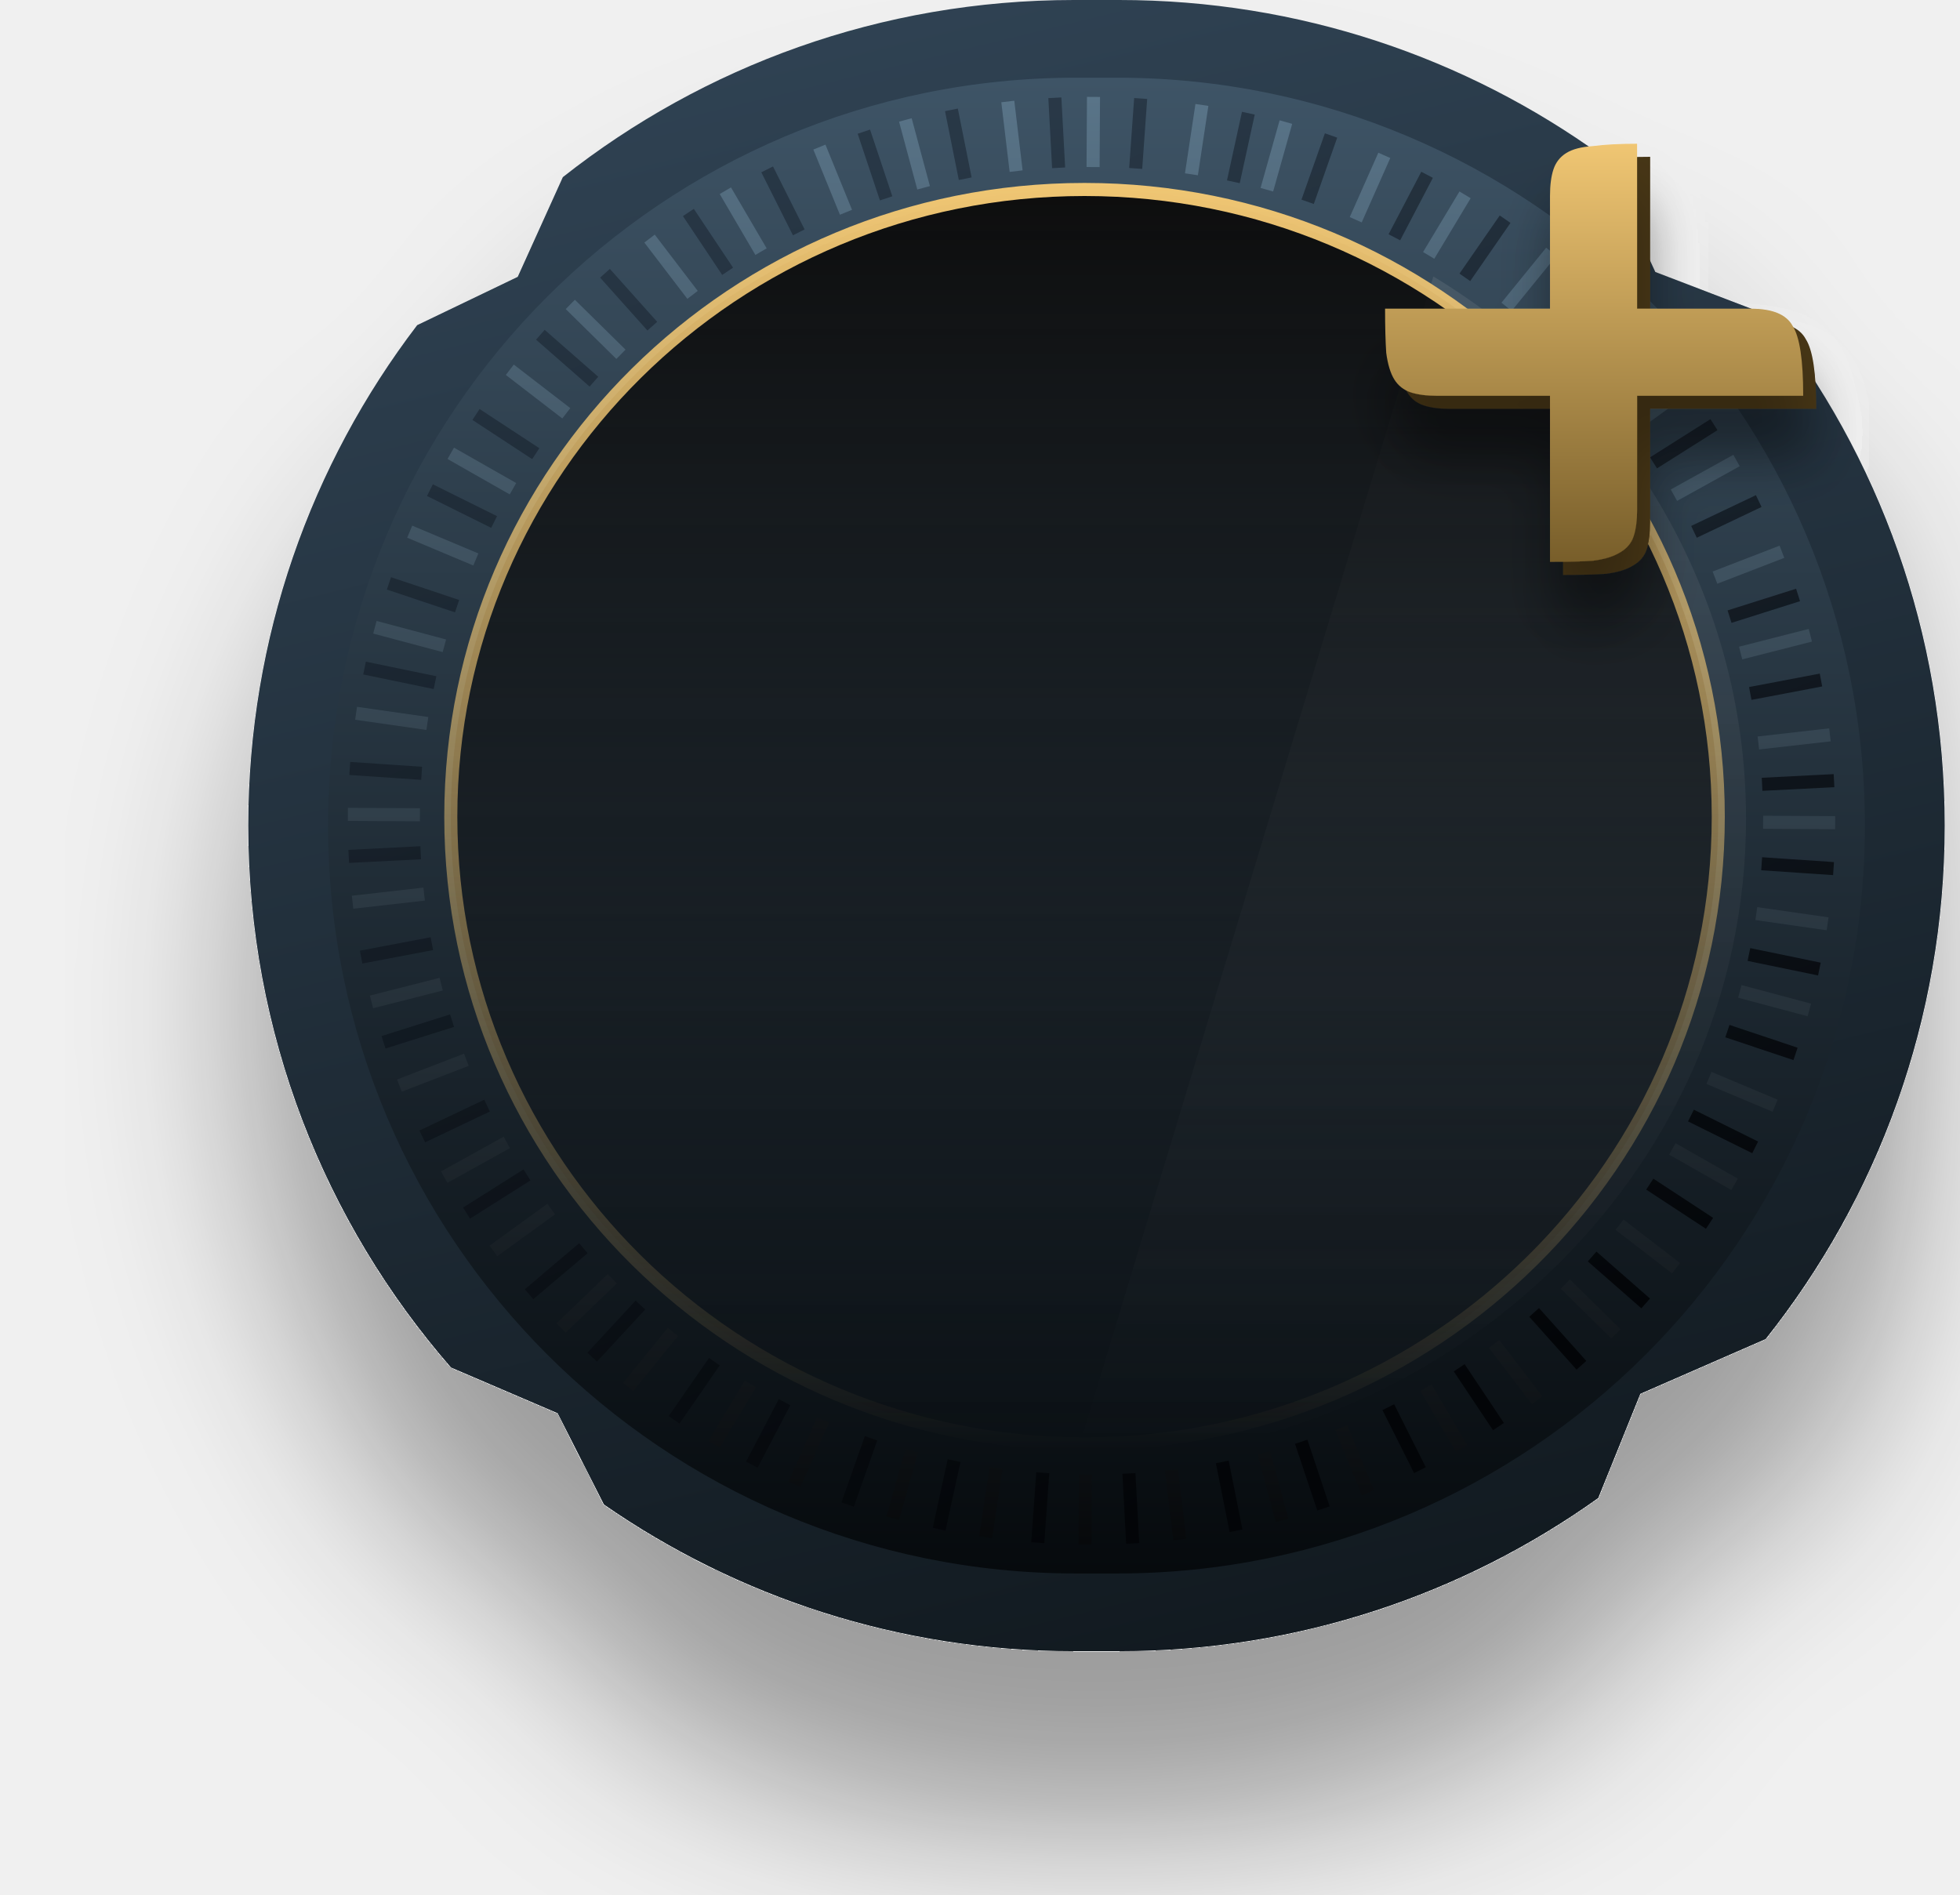
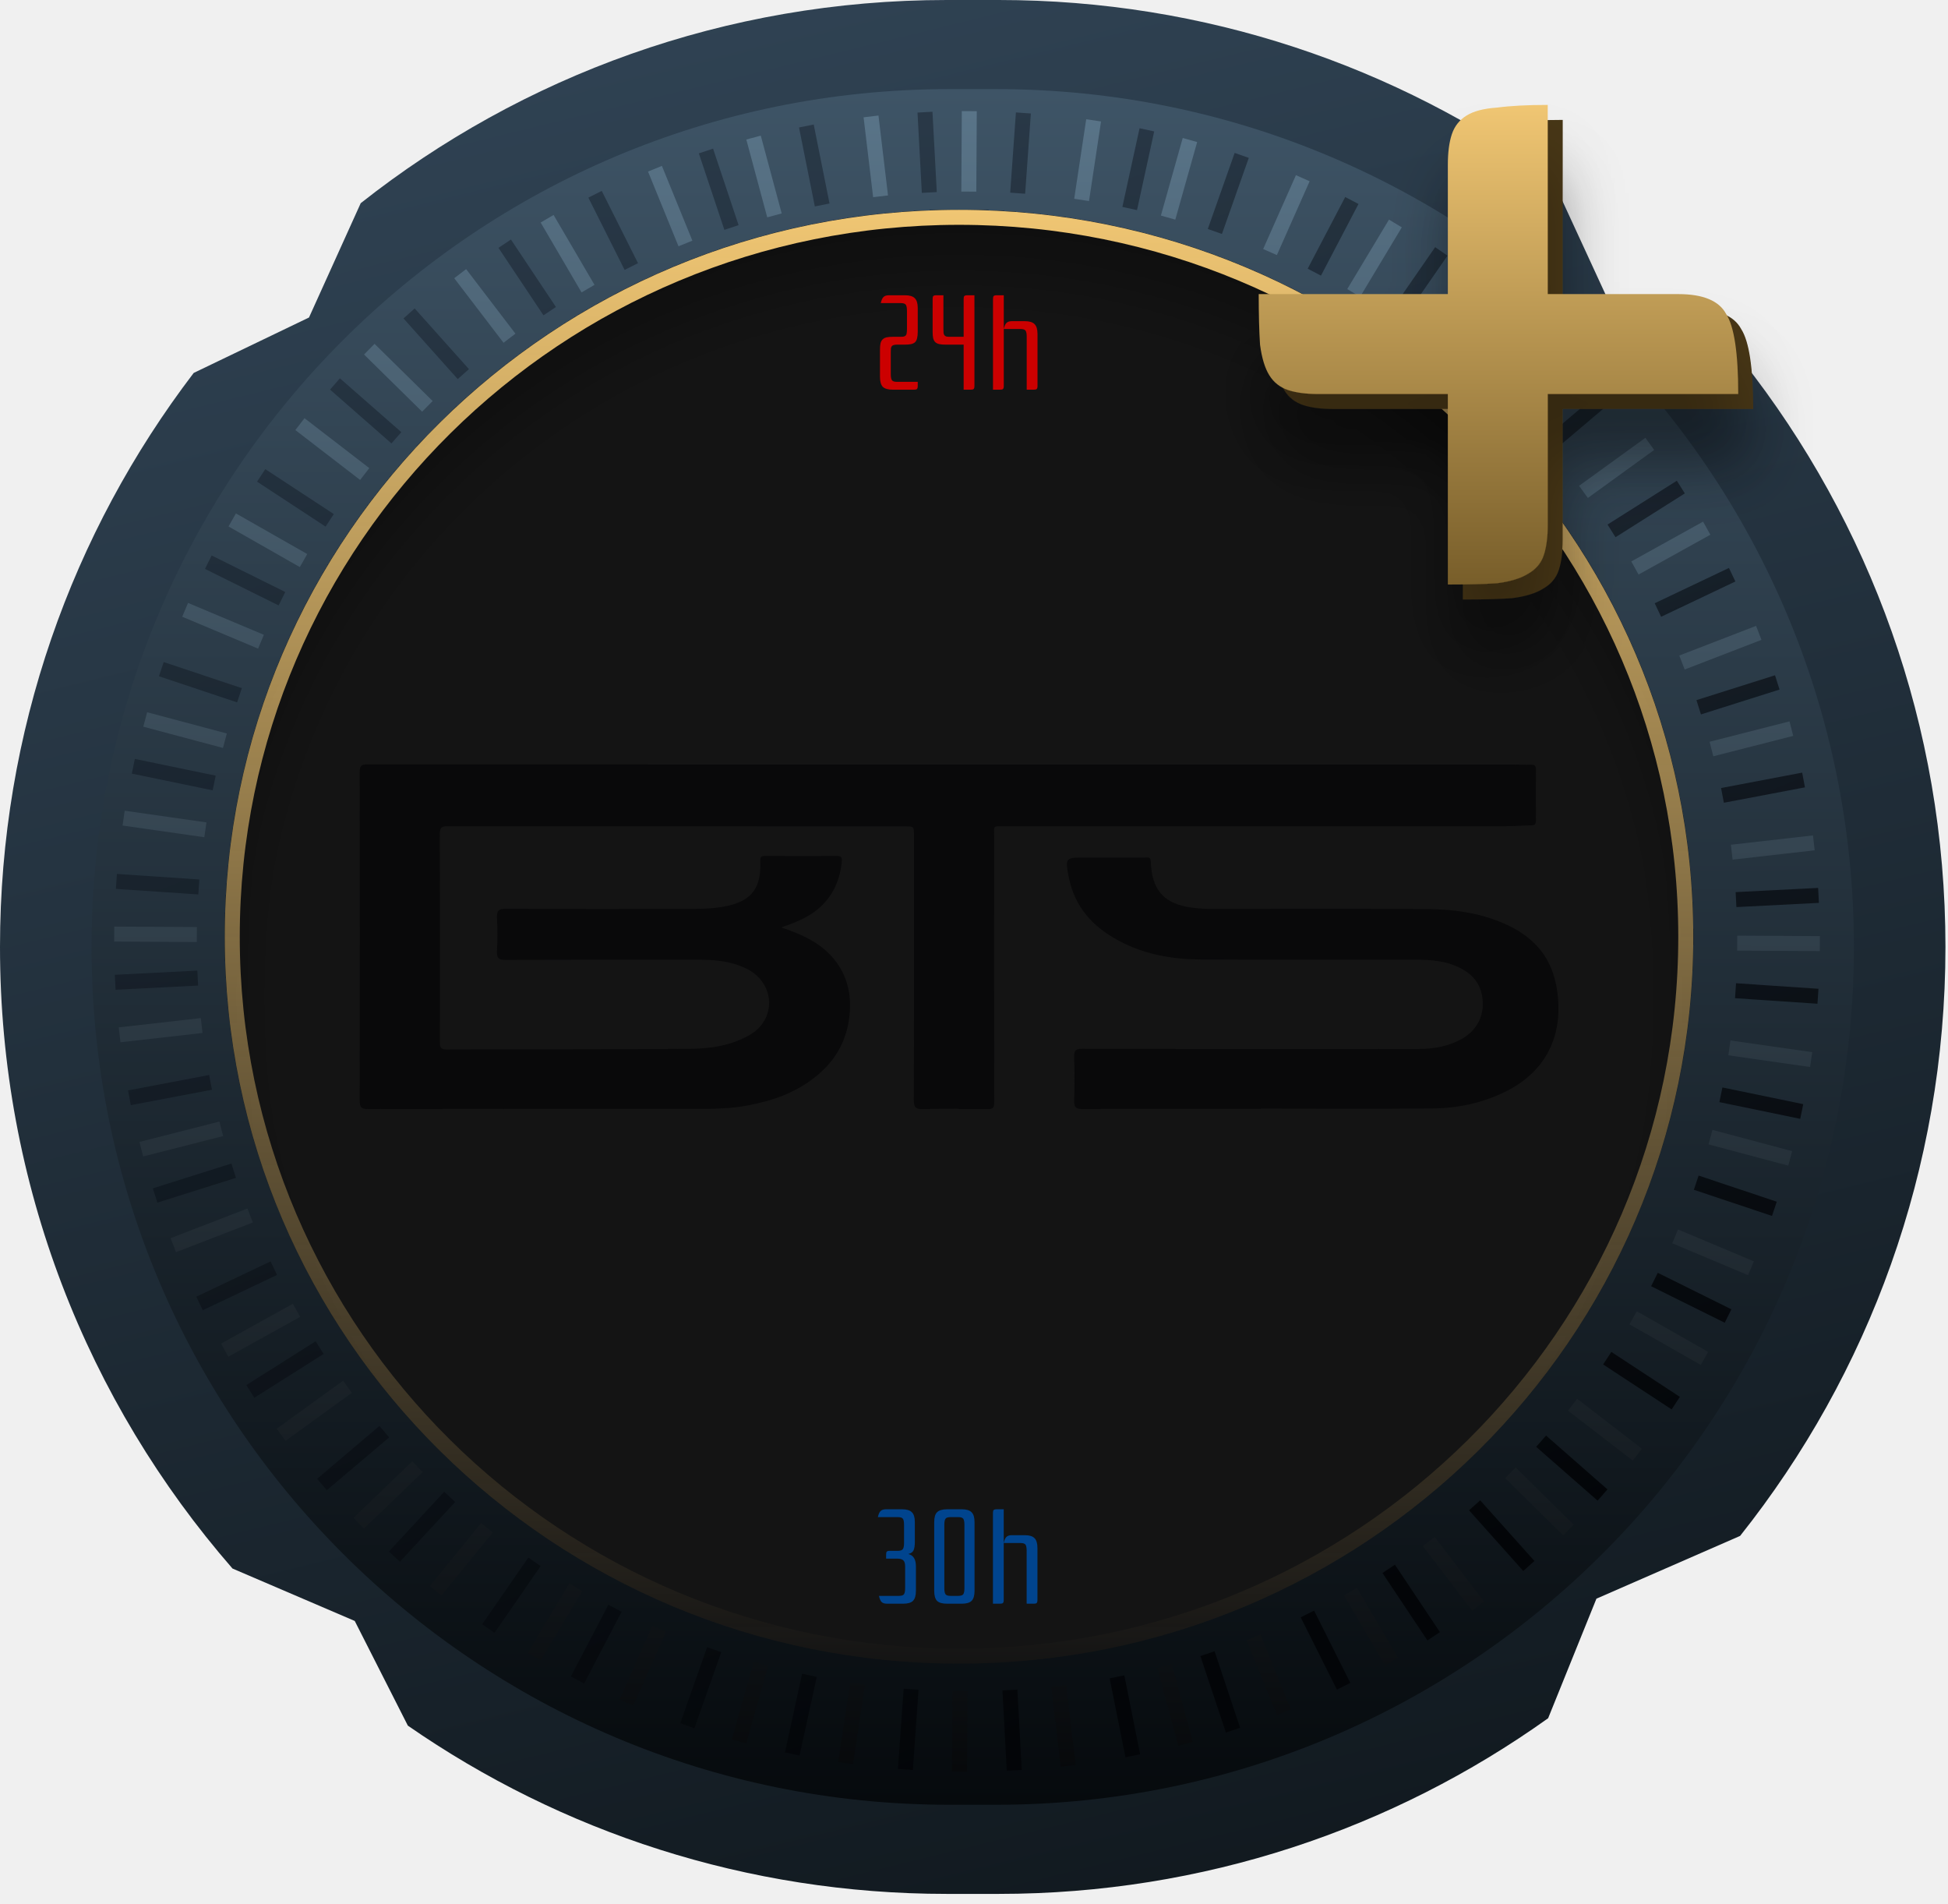
- <svg xmlns="http://www.w3.org/2000/svg" width="150" height="145" viewBox="0 0 140 145" fill="none">
-   <g filter="url(#filter0_d_670_4944)">
-     <path fill-rule="evenodd" clip-rule="evenodd" d="M14 63.181C14 48.782 18.817 35.508 26.927 24.882L34.621 21.184L38.074 13.555C48.831 5.066 62.414 0 77.181 0H80.649C94.436 0 107.192 4.416 117.579 11.911L121.683 20.813L130.307 24.113C138.777 34.864 143.83 48.433 143.83 63.181C143.83 78.034 138.705 91.69 130.126 102.477L120.538 106.665L117.315 114.641C106.976 122.021 94.32 126.362 80.649 126.362H77.181C63.819 126.362 51.425 122.214 41.218 115.135L37.674 108.151L29.515 104.653C19.852 93.555 14 79.052 14 63.181Z" fill="url(#paint0_linear_670_4944)" />
-     <rect x="20.11" y="5.946" width="117.611" height="114.469" rx="57.235" fill="url(#paint1_linear_670_4944)" />
-     <path d="M78.033 118.201L78.064 112.834M21.622 62.322L27.136 62.352M129.933 62.926L135.447 62.957M78.654 12.783L78.686 7.416M37.937 101.632L41.858 97.859M38.645 23.297L42.522 27.113M114.794 98.266L118.67 102.083M114.964 27.518L118.885 23.745M28.996 90.083L33.788 87.426M50.512 14.595L53.242 19.258M104.129 106.192L106.859 110.856M123.107 37.897L127.898 35.241M23.432 76.675L28.766 75.316M64.288 9.179L65.684 14.371M91.721 111.162L93.117 116.354M128.213 49.975L133.547 48.615M63.32 116.187L64.778 111.011M23.691 48.002L29.009 49.421M128.151 75.87L133.469 77.289M91.953 14.518L93.411 9.342M49.644 110.536L52.428 105.904M29.497 34.691L34.257 37.401M122.987 87.924L127.747 90.634M104.338 19.544L107.122 14.911M55.805 113.594L57.992 108.667M26.355 40.688L31.417 42.816M125.789 82.491L130.851 84.619M98.755 16.817L100.942 11.89M25.567 83.078L30.692 81.099M57.709 11.257L59.743 16.245M97.649 109.248L99.683 114.237M126.247 44.204L131.372 42.225M21.982 69.044L27.459 68.424M72.128 7.768L72.765 13.098M84.649 112.481L85.287 117.812M129.568 56.858L135.046 56.237M22.251 54.586L27.706 55.366M86.983 8.03L86.181 13.339M71.232 112.329L70.43 117.639M129.412 69.916L134.868 70.697M43.075 106.138L46.497 101.93M34.016 28.298L38.339 31.628M118.945 93.724L123.269 97.055M110.297 23.478L113.719 19.27M32.761 95.73L37.186 92.527M44.71 18.259L48.001 22.566M109.347 102.85L112.638 107.157M119.673 32.819L124.098 29.616" stroke="url(#paint2_linear_670_4944)" />
-     <path d="M74.421 118.059L74.803 112.705M21.768 58.808L27.269 59.179M129.821 66.101L135.322 66.472M81.915 12.891L82.296 7.537M35.487 99.047L39.646 95.523M41.301 20.913L44.921 24.961M112.408 100.435L116.028 104.483M117.191 29.839L121.35 26.316M27.317 86.968L32.272 84.613M53.711 12.962L56.131 17.784M101.248 107.686L103.669 112.508M124.641 40.701L129.596 38.345M22.638 73.244L28.05 72.217M67.813 8.407L68.868 13.675M88.541 111.879L89.596 117.147M128.949 53.069L134.361 52.042M59.87 115.14L61.662 110.065M24.766 44.645L29.981 46.389M127.199 78.909L132.413 80.653M95.074 15.444L96.866 10.368M46.59 108.656L49.67 104.205M31.429 31.719L36.002 34.718M121.259 90.619L125.832 93.618M107.106 21.225L110.187 16.774M52.539 112.088L55.042 107.306M27.902 37.51L32.815 39.947M124.409 85.37L129.323 87.806M101.712 18.159L104.216 13.377M24.351 79.765L29.595 78.107M61.112 10.075L62.816 15.179M94.582 110.335L96.286 115.439M127.363 47.189L132.607 45.531M21.688 65.539L27.195 65.258M75.729 7.483L76.017 12.843M81.397 112.759L81.686 118.118M129.853 60.022L135.359 59.741M22.899 51.126L28.293 52.242M90.537 8.662L89.39 13.912M68.017 111.778L66.871 117.028M128.845 73.045L134.239 74.16M40.321 103.861L44.01 99.873M36.355 25.618L40.453 29.209M116.847 96.158L120.945 99.749M112.796 25.519L116.486 21.531M30.706 92.836L35.331 89.913M47.682 16.26L50.685 20.761M106.673 104.673L109.677 109.174M121.545 35.421L126.17 32.498" stroke="url(#paint3_linear_670_4944)" />
-     <path d="M77.265 111.759C105.63 111.759 128.624 89.78 128.624 62.667C128.624 45.197 119.076 29.857 104.695 21.157L77.265 111.759Z" fill="url(#paint4_linear_670_4944)" fill-opacity="0.1" />
-     <path d="M126.5 62.5C126.5 89.005 104.791 110.5 78 110.5C51.209 110.5 29.5 89.005 29.5 62.5C29.5 35.995 51.209 14.5 78 14.5C104.791 14.5 126.5 35.995 126.5 62.5Z" fill="url(#paint5_linear_670_4944)" stroke="url(#paint6_linear_670_4944)" />
-     <g filter="url(#filter1_d_670_4944)">
-       <path d="M114.622 31.289H106C105.17 31.289 104.489 31.2 103.956 31.022C103.422 30.844 103.007 30.518 102.711 30.044C102.415 29.57 102.207 28.889 102.089 28C102.03 27.111 102 25.985 102 24.622H114.622V16C114.622 15.17 114.711 14.489 114.889 13.956C115.067 13.422 115.393 13.007 115.867 12.711C116.341 12.415 117.022 12.237 117.911 12.178C118.8 12.059 119.926 12 121.289 12V24.622H130C131.659 24.622 132.726 25.067 133.2 25.956C133.733 26.785 134 28.563 134 31.289H121.289V40C121.289 40.83 121.2 41.511 121.022 42.044C120.844 42.578 120.489 42.993 119.956 43.289C119.481 43.585 118.8 43.793 117.911 43.911C117.081 43.97 115.985 44 114.622 44V31.289Z" fill="#473616" />
-     </g>
-     <g filter="url(#filter2_d_670_4944)">
-       <path d="M113.622 30.289H105C104.17 30.289 103.489 30.2 102.956 30.022C102.422 29.844 102.007 29.518 101.711 29.044C101.415 28.57 101.207 27.889 101.089 27C101.03 26.111 101 24.985 101 23.622H113.622V15C113.622 14.17 113.711 13.489 113.889 12.956C114.067 12.422 114.393 12.007 114.867 11.711C115.341 11.415 116.022 11.237 116.911 11.178C117.8 11.059 118.926 11 120.289 11V23.622H129C130.659 23.622 131.726 24.067 132.2 24.956C132.733 25.785 133 27.563 133 30.289H120.289V39C120.289 39.83 120.2 40.511 120.022 41.044C119.844 41.578 119.489 41.993 118.956 42.289C118.481 42.585 117.8 42.793 116.911 42.911C116.081 42.97 114.985 43 113.622 43V30.289Z" fill="url(#paint7_linear_670_4944)" />
-     </g>
+ <svg xmlns="http://www.w3.org/2000/svg" width="130" height="127" viewBox="0 0 130 127" fill="none">
+   <path fill-rule="evenodd" clip-rule="evenodd" d="M0 63.181C0 48.782 4.817 35.508 12.927 24.882L20.621 21.184L24.073 13.555C34.831 5.066 48.414 0 63.181 0H66.649C80.436 0 93.192 4.416 103.579 11.911L107.683 20.813L116.307 24.113C124.777 34.864 129.83 48.433 129.83 63.181C129.83 78.034 124.705 91.69 116.126 102.477L106.538 106.665L103.315 114.641C92.976 122.021 80.32 126.362 66.649 126.362H63.181C49.819 126.362 37.425 122.214 27.218 115.135L23.674 108.151L15.515 104.653C5.852 93.555 0 79.052 0 63.181Z" fill="url(#paint0_linear_12_195)" />
+   <rect x="6.11" y="5.946" width="117.611" height="114.469" rx="57.235" fill="url(#paint1_linear_12_195)" />
+   <path d="M64.033 118.201L64.064 112.834M7.622 62.322L13.136 62.352M115.933 62.926L121.447 62.957M64.654 12.783L64.686 7.416M23.937 101.632L27.858 97.859M24.645 23.297L28.522 27.113M100.794 98.266L104.67 102.083M100.964 27.518L104.885 23.745M14.996 90.083L19.788 87.426M36.512 14.595L39.242 19.258M90.129 106.192L92.859 110.856M109.107 37.897L113.898 35.241M9.432 76.675L14.766 75.316M50.288 9.179L51.684 14.371M77.721 111.162L79.117 116.354M114.213 49.975L119.547 48.615M49.32 116.187L50.778 111.011M9.691 48.002L15.009 49.421M114.151 75.87L119.469 77.289M77.953 14.518L79.411 9.342M35.644 110.536L38.428 105.904M15.497 34.691L20.257 37.401M108.987 87.924L113.747 90.634M90.338 19.544L93.122 14.911M41.805 113.594L43.992 108.667M12.355 40.688L17.417 42.816M111.789 82.491L116.851 84.619M84.755 16.817L86.942 11.89M11.566 83.078L16.692 81.099M43.709 11.257L45.743 16.245M83.649 109.248L85.683 114.237M112.247 44.204L117.372 42.225M7.982 69.044L13.459 68.424M58.128 7.768L58.765 13.098M70.649 112.481L71.287 117.812M115.568 56.858L121.046 56.237M8.251 54.586L13.706 55.366M72.983 8.03L72.181 13.339M57.232 112.329L56.43 117.639M115.412 69.916L120.868 70.697M29.075 106.138L32.497 101.93M20.016 28.298L24.339 31.628M104.945 93.724L109.269 97.055M96.297 23.478L99.719 19.27M18.761 95.73L23.186 92.527M30.71 18.259L34.001 22.566M95.347 102.85L98.638 107.157M105.673 32.819L110.098 29.616" stroke="url(#paint2_linear_12_195)" />
+   <path d="M60.421 118.059L60.803 112.705M7.768 58.808L13.269 59.179M115.821 66.101L121.322 66.472M67.915 12.891L68.296 7.537M21.487 99.047L25.646 95.523M27.301 20.913L30.921 24.961M98.408 100.435L102.028 104.483M103.191 29.839L107.35 26.316M13.317 86.968L18.272 84.613M39.711 12.962L42.131 17.784M87.248 107.686L89.668 112.508M110.641 40.701L115.596 38.345M8.638 73.244L14.05 72.217M53.813 8.407L54.868 13.675M74.541 111.879L75.596 117.147M114.949 53.069L120.361 52.042M45.87 115.14L47.662 110.065M10.766 44.645L15.981 46.389M113.199 78.909L118.413 80.653M81.074 15.444L82.866 10.368M32.59 108.656L35.67 104.205M17.429 31.719L22.002 34.718M107.259 90.619L111.832 93.618M93.106 21.225L96.187 16.774M38.539 112.088L41.042 107.306M13.902 37.51L18.815 39.947M110.409 85.37L115.323 87.806M87.712 18.159L90.216 13.377M10.351 79.765L15.595 78.107M47.112 10.075L48.816 15.179M80.582 110.335L82.286 115.439M113.363 47.189L118.607 45.531M7.688 65.539L13.195 65.258M61.729 7.483L62.017 12.843M67.397 112.759L67.686 118.118M115.853 60.022L121.359 59.741M8.899 51.126L14.293 52.242M76.537 8.662L75.39 13.912M54.017 111.778L52.871 117.028M114.845 73.045L120.239 74.16M26.32 103.861L30.01 99.873M22.355 25.618L26.453 29.209M102.847 96.158L106.945 99.749M98.796 25.519L102.486 21.531M16.706 92.836L21.331 89.913M33.682 16.26L36.685 20.761M92.674 104.673L95.677 109.174M107.545 35.421L112.17 32.498" stroke="url(#paint3_linear_12_195)" />
+   <g filter="url(#filter0_i_12_195)">
+     <ellipse cx="64" cy="62.5" rx="49" ry="48.5" fill="#141414" />
+   </g>
+   <path d="M112.5 62.5C112.5 89.005 90.791 110.5 64 110.5C37.209 110.5 15.5 89.005 15.5 62.5C15.5 35.995 37.209 14.5 64 14.5C90.791 14.5 112.5 35.995 112.5 62.5Z" stroke="url(#paint4_linear_12_195)" />
+   <g clip-path="url(#clip0_12_195)">
+     <path d="M52.14 61.881C52.998 62.173 53.745 62.464 54.442 62.917C56.276 64.114 57.054 66.014 56.605 68.329C56.313 69.832 55.521 70.965 54.428 71.839C53.064 72.932 51.51 73.457 49.883 73.76C48.824 73.956 47.759 73.988 46.69 73.987C39.309 73.983 31.928 73.985 24.547 73.995C24.132 73.995 24 73.904 24.001 73.398C24.017 66.121 24.017 58.845 24.001 51.568C24.001 51.141 24.069 51 24.48 51.001C49.979 51.013 75.478 51.017 100.976 51.012C101.377 51.012 101.778 51.032 102.179 51.022C102.397 51.017 102.504 51.076 102.502 51.356C102.492 52.484 102.495 53.613 102.502 54.741C102.502 54.98 102.422 55.063 102.212 55.067C101.619 55.077 101.028 55.127 100.435 55.127C89.282 55.13 78.129 55.132 66.977 55.132C66.238 55.132 66.347 55.046 66.347 55.864C66.343 61.742 66.344 67.621 66.351 73.499C66.351 73.867 66.31 74.005 65.926 74C64.471 73.962 63.015 73.966 61.559 74C61.123 74.009 60.982 73.899 60.984 73.368C61.004 67.503 60.996 61.645 60.996 55.783C60.996 55.139 60.996 55.135 60.413 55.135C50.225 55.135 40.038 55.132 29.85 55.126C29.469 55.126 29.346 55.218 29.348 55.678C29.364 60.277 29.366 64.875 29.354 69.474C29.354 69.817 29.369 70.024 29.77 70.022C35.19 70 40.611 70.022 46.03 69.979C47.411 69.969 48.793 69.771 50.053 69.04C51.408 68.255 51.736 66.591 50.783 65.392C50.406 64.919 49.914 64.642 49.386 64.442C48.472 64.094 47.526 64.032 46.573 64.032C42.295 64.032 38.017 64.025 33.739 64.043C33.306 64.043 33.129 63.952 33.165 63.412C33.208 62.705 33.208 61.996 33.165 61.289C33.138 60.783 33.266 60.63 33.728 60.633C37.812 60.653 41.897 60.655 45.98 60.641C46.884 60.641 47.787 60.63 48.681 60.41C50.196 60.039 50.809 59.191 50.739 57.447C50.726 57.154 50.828 57.108 51.039 57.109C52.643 57.109 54.247 57.124 55.851 57.104C56.201 57.099 56.203 57.291 56.171 57.572C56.009 58.975 55.405 60.062 54.358 60.832C53.707 61.311 52.975 61.582 52.14 61.881Z" fill="#09090A" />
+     <path d="M84.136 73.984C80.157 73.984 76.179 73.976 72.199 73.995C71.778 73.995 71.672 73.851 71.686 73.397C71.713 72.455 71.716 71.51 71.686 70.566C71.67 70.104 71.787 69.975 72.2 69.976C77.726 69.992 83.249 69.995 88.769 69.987C90.759 69.987 92.748 69.997 94.74 69.987C95.728 69.978 96.693 69.806 97.592 69.293C98.649 68.686 99.135 67.599 98.897 66.39C98.743 65.607 98.3 65.088 97.698 64.727C96.638 64.091 95.481 64.028 94.318 64.028C89.594 64.028 84.875 64.048 80.153 64.018C78.243 64.006 76.366 63.692 74.619 62.741C72.985 61.853 71.72 60.581 71.31 58.468C71.082 57.293 71.136 57.218 72.186 57.218C73.597 57.218 75.007 57.218 76.417 57.218C76.596 57.218 76.793 57.142 76.803 57.516C76.856 59.281 77.605 60.196 79.196 60.503C79.798 60.607 80.406 60.653 81.014 60.64C85.721 60.64 90.427 60.623 95.134 60.651C96.933 60.661 98.72 60.884 100.416 61.636C102.112 62.388 103.44 63.599 103.852 65.732C104.45 68.831 103.3 71.342 100.686 72.722C99.082 73.566 97.382 73.935 95.635 73.956C91.803 73.995 87.97 73.968 84.144 73.968L84.136 73.984Z" fill="#09090A" />
+     <path d="M59.98 79.286L64.468 73.319H65.998V79.286H67.223V80.537H65.998V82.422H64.696V80.537H59.98V79.286ZM64.696 79.286V74.894L61.396 79.286H64.696ZM64.938 113.185C65.255 113.172 65.481 113.088 65.617 112.931C65.752 112.77 65.82 112.525 65.82 112.195V111.598C65.82 111.251 65.744 110.997 65.591 110.836C65.439 110.676 65.192 110.595 64.849 110.595H62.481C62.138 110.595 61.891 110.676 61.738 110.836C61.586 110.997 61.51 111.251 61.51 111.598V112.195C61.51 112.525 61.578 112.77 61.713 112.931C61.853 113.088 62.079 113.172 62.392 113.185H64.938ZM64.976 117.146C65.323 117.146 65.572 117.066 65.725 116.905C65.877 116.744 65.953 116.492 65.953 116.149V115.445C65.953 115.098 65.877 114.846 65.725 114.689C65.572 114.533 65.323 114.455 64.976 114.455H62.354C62.007 114.455 61.757 114.533 61.605 114.689C61.453 114.846 61.377 115.098 61.377 115.445V116.149C61.377 116.492 61.453 116.744 61.605 116.905C61.757 117.066 62.007 117.146 62.354 117.146H64.976ZM62.316 118.422C60.839 118.422 60.101 117.686 60.101 116.213V115.756C60.101 115.189 60.202 114.734 60.405 114.391C60.608 114.048 60.903 113.82 61.288 113.706C60.945 113.545 60.682 113.299 60.501 112.969C60.323 112.635 60.234 112.212 60.234 111.7V111.535C60.234 110.058 60.97 109.319 62.443 109.319H64.887C66.359 109.319 67.096 110.058 67.096 111.535V111.7C67.096 112.212 67.005 112.635 66.823 112.969C66.645 113.299 66.385 113.545 66.042 113.706C66.427 113.82 66.721 114.048 66.924 114.391C67.127 114.734 67.229 115.189 67.229 115.756V116.213C67.229 117.686 66.493 118.422 65.02 118.422H62.316Z" fill="#09090A" />
+   </g>
+   <path d="M60.332 101.735C60.332 101.549 60.308 101.417 60.26 101.339C60.212 101.261 60.095 101.222 59.909 101.222H58.586C58.622 101.048 58.676 100.919 58.748 100.835C58.826 100.745 58.952 100.7 59.126 100.7H60.197C60.509 100.7 60.728 100.766 60.854 100.898C60.986 101.024 61.052 101.243 61.052 101.555V102.869C61.052 103.115 61.025 103.301 60.971 103.427C60.917 103.553 60.803 103.637 60.629 103.679V103.688C60.959 103.772 61.124 104.045 61.124 104.507V106.145C61.124 106.457 61.058 106.679 60.926 106.811C60.8 106.937 60.581 107 60.269 107H59.198C59.024 107 58.898 106.958 58.82 106.874C58.748 106.784 58.694 106.652 58.658 106.478H59.981C60.167 106.478 60.284 106.439 60.332 106.361C60.38 106.283 60.404 106.151 60.404 105.965V104.507C60.404 104.321 60.365 104.189 60.287 104.111C60.209 104.033 60.077 103.994 59.891 103.994H59.135V103.715C59.135 103.619 59.15 103.556 59.18 103.526C59.216 103.49 59.282 103.472 59.378 103.472H59.945C60.107 103.466 60.212 103.424 60.26 103.346C60.308 103.262 60.332 103.133 60.332 102.959V101.735ZM63.02 105.965C63.02 106.151 63.044 106.283 63.092 106.361C63.14 106.439 63.257 106.478 63.443 106.478H63.938C64.124 106.478 64.241 106.439 64.289 106.361C64.337 106.283 64.361 106.151 64.361 105.965V101.735C64.361 101.549 64.337 101.417 64.289 101.339C64.241 101.261 64.124 101.222 63.938 101.222H63.443C63.257 101.222 63.14 101.261 63.092 101.339C63.044 101.417 63.02 101.549 63.02 101.735V105.965ZM62.345 101.555C62.345 101.243 62.408 101.024 62.534 100.898C62.666 100.766 62.888 100.7 63.2 100.7H64.181C64.493 100.7 64.712 100.766 64.838 100.898C64.97 101.024 65.036 101.243 65.036 101.555V106.145C65.036 106.457 64.97 106.679 64.838 106.811C64.712 106.937 64.493 107 64.181 107H63.2C62.888 107 62.666 106.937 62.534 106.811C62.408 106.679 62.345 106.457 62.345 106.145V101.555ZM69.234 106.757C69.234 106.853 69.216 106.919 69.18 106.955C69.15 106.985 69.087 107 68.991 107H68.514V103.463C68.514 103.277 68.49 103.145 68.442 103.067C68.394 102.989 68.277 102.95 68.091 102.95H66.984V106.757C66.984 106.853 66.966 106.919 66.93 106.955C66.9 106.985 66.837 107 66.741 107H66.264V100.943C66.264 100.847 66.279 100.784 66.309 100.754C66.345 100.718 66.411 100.7 66.507 100.7H66.984V102.95C67.02 102.776 67.074 102.647 67.146 102.563C67.224 102.473 67.35 102.428 67.524 102.428H68.379C68.691 102.428 68.91 102.494 69.036 102.626C69.168 102.752 69.234 102.971 69.234 103.283V106.757Z" fill="#00448E" />
+   <path d="M61.246 22.139C61.246 22.313 61.231 22.457 61.201 22.571C61.177 22.679 61.132 22.766 61.066 22.832C61 22.892 60.913 22.934 60.805 22.958C60.697 22.982 60.559 22.994 60.391 22.994H59.869C59.779 22.994 59.704 23.003 59.644 23.021C59.59 23.033 59.548 23.057 59.518 23.093C59.488 23.129 59.467 23.18 59.455 23.246C59.449 23.312 59.446 23.399 59.446 23.507V24.965C59.446 25.151 59.47 25.283 59.518 25.361C59.566 25.439 59.683 25.478 59.869 25.478H61.246V25.757C61.246 25.853 61.228 25.919 61.192 25.955C61.162 25.985 61.099 26 61.003 26H59.581C59.269 26 59.047 25.937 58.915 25.811C58.789 25.679 58.726 25.457 58.726 25.145V23.327C58.726 23.153 58.738 23.012 58.762 22.904C58.792 22.79 58.84 22.703 58.906 22.643C58.972 22.577 59.059 22.532 59.167 22.508C59.275 22.484 59.413 22.472 59.581 22.472H60.103C60.193 22.472 60.265 22.466 60.319 22.454C60.379 22.436 60.424 22.409 60.454 22.373C60.484 22.337 60.502 22.286 60.508 22.22C60.52 22.154 60.526 22.067 60.526 21.959V20.735C60.526 20.549 60.502 20.417 60.454 20.339C60.406 20.261 60.289 20.222 60.103 20.222H58.78C58.816 20.048 58.87 19.919 58.942 19.835C59.02 19.745 59.146 19.7 59.32 19.7H60.391C60.703 19.7 60.922 19.766 61.048 19.898C61.18 20.024 61.246 20.243 61.246 20.555V22.139ZM65.029 25.757C65.029 25.853 65.011 25.919 64.975 25.955C64.945 25.985 64.882 26 64.786 26H64.309V22.994H63.094C62.926 22.994 62.788 22.982 62.68 22.958C62.572 22.934 62.485 22.892 62.419 22.832C62.353 22.766 62.305 22.679 62.275 22.571C62.251 22.457 62.239 22.313 62.239 22.139V19.943C62.239 19.847 62.254 19.784 62.284 19.754C62.32 19.718 62.386 19.7 62.482 19.7H62.959V21.959C62.959 22.067 62.962 22.154 62.968 22.22C62.98 22.286 63.001 22.337 63.031 22.373C63.061 22.409 63.103 22.436 63.157 22.454C63.217 22.466 63.292 22.472 63.382 22.472H64.309V19.943C64.309 19.847 64.324 19.784 64.354 19.754C64.39 19.718 64.456 19.7 64.552 19.7H65.029V25.757ZM69.238 25.757C69.238 25.853 69.22 25.919 69.184 25.955C69.154 25.985 69.091 26 68.995 26H68.518V22.463C68.518 22.277 68.494 22.145 68.446 22.067C68.398 21.989 68.281 21.95 68.095 21.95H66.988V25.757C66.988 25.853 66.97 25.919 66.934 25.955C66.904 25.985 66.841 26 66.745 26H66.268V19.943C66.268 19.847 66.283 19.784 66.313 19.754C66.349 19.718 66.415 19.7 66.511 19.7H66.988V21.95C67.024 21.776 67.078 21.647 67.15 21.563C67.228 21.473 67.354 21.428 67.528 21.428H68.383C68.695 21.428 68.914 21.494 69.04 21.626C69.172 21.752 69.238 21.971 69.238 22.283V25.757Z" fill="#CC0000" />
+   <g filter="url(#filter1_d_12_195)">
+     <path d="M97.622 27.289H89C88.17 27.289 87.489 27.2 86.956 27.022C86.422 26.844 86.007 26.518 85.711 26.044C85.415 25.57 85.207 24.889 85.089 24C85.03 23.111 85 21.985 85 20.622H97.622V12C97.622 11.17 97.711 10.489 97.889 9.956C98.067 9.422 98.393 9.007 98.867 8.711C99.341 8.415 100.022 8.237 100.911 8.178C101.8 8.059 102.926 8 104.289 8V20.622H113C114.659 20.622 115.726 21.067 116.2 21.956C116.733 22.785 117 24.563 117 27.289H104.289V36C104.289 36.83 104.2 37.511 104.022 38.044C103.844 38.578 103.489 38.993 102.956 39.289C102.481 39.585 101.8 39.793 100.911 39.911C100.081 39.97 98.985 40 97.622 40V27.289Z" fill="#473616" />
+   </g>
+   <g filter="url(#filter2_d_12_195)">
+     <path d="M96.622 26.289H88C87.17 26.289 86.489 26.2 85.956 26.022C85.422 25.844 85.007 25.518 84.711 25.044C84.415 24.57 84.207 23.889 84.089 23C84.03 22.111 84 20.985 84 19.622H96.622V11C96.622 10.17 96.711 9.489 96.889 8.956C97.067 8.422 97.393 8.007 97.867 7.711C98.341 7.415 99.022 7.237 99.911 7.178C100.8 7.059 101.926 7 103.289 7V19.622H112C113.659 19.622 114.726 20.067 115.2 20.956C115.733 21.785 116 23.563 116 26.289H103.289V35C103.289 35.83 103.2 36.511 103.022 37.044C102.844 37.578 102.489 37.993 101.956 38.289C101.481 38.585 100.8 38.793 99.911 38.911C99.082 38.97 97.985 39 96.622 39V26.289Z" fill="url(#paint5_linear_12_195)" />
  </g>
  <defs>
-     <filter id="filter0_d_670_4944" x="0" y="0" width="157.83" height="154.362" filterUnits="userSpaceOnUse" color-interpolation-filters="sRGB">
+     <filter id="filter0_i_12_195" x="15" y="14" width="98" height="101" filterUnits="userSpaceOnUse" color-interpolation-filters="sRGB">
      <feFlood flood-opacity="0" result="BackgroundImageFix" />
+       <feBlend mode="normal" in="SourceGraphic" in2="BackgroundImageFix" result="shape" />
      <feColorMatrix in="SourceAlpha" type="matrix" values="0 0 0 0 0 0 0 0 0 0 0 0 0 0 0 0 0 0 127 0" result="hardAlpha" />
-       <feOffset dy="14" />
-       <feGaussianBlur stdDeviation="7" />
-       <feComposite in2="hardAlpha" operator="out" />
-       <feColorMatrix type="matrix" values="0 0 0 0 0 0 0 0 0 0 0 0 0 0 0 0 0 0 0.35 0" />
-       <feBlend mode="normal" in2="BackgroundImageFix" result="effect1_dropShadow_670_4944" />
-       <feBlend mode="normal" in="SourceGraphic" in2="effect1_dropShadow_670_4944" result="shape" />
+       <feOffset dy="4" />
+       <feGaussianBlur stdDeviation="2" />
+       <feComposite in2="hardAlpha" operator="arithmetic" k2="-1" k3="1" />
+       <feColorMatrix type="matrix" values="0 0 0 0 0 0 0 0 0 0 0 0 0 0 0 0 0 0 0.25 0" />
+       <feBlend mode="normal" in2="shape" result="effect1_innerShadow_12_195" />
    </filter>
-     <filter id="filter1_d_670_4944" x="98" y="12" width="40" height="40" filterUnits="userSpaceOnUse" color-interpolation-filters="sRGB">
+     <filter id="filter1_d_12_195" x="81" y="8" width="40" height="40" filterUnits="userSpaceOnUse" color-interpolation-filters="sRGB">
      <feFlood flood-opacity="0" result="BackgroundImageFix" />
      <feColorMatrix in="SourceAlpha" type="matrix" values="0 0 0 0 0 0 0 0 0 0 0 0 0 0 0 0 0 0 127 0" result="hardAlpha" />
      <feOffset dy="4" />
      <feGaussianBlur stdDeviation="2" />
      <feComposite in2="hardAlpha" operator="out" />
      <feColorMatrix type="matrix" values="0 0 0 0 0 0 0 0 0 0 0 0 0 0 0 0 0 0 0.25 0" />
-       <feBlend mode="normal" in2="BackgroundImageFix" result="effect1_dropShadow_670_4944" />
-       <feBlend mode="normal" in="SourceGraphic" in2="effect1_dropShadow_670_4944" result="shape" />
+       <feBlend mode="normal" in2="BackgroundImageFix" result="effect1_dropShadow_12_195" />
+       <feBlend mode="normal" in="SourceGraphic" in2="effect1_dropShadow_12_195" result="shape" />
    </filter>
-     <filter id="filter2_d_670_4944" x="97" y="11" width="40" height="40" filterUnits="userSpaceOnUse" color-interpolation-filters="sRGB">
+     <filter id="filter2_d_12_195" x="80" y="7" width="40" height="40" filterUnits="userSpaceOnUse" color-interpolation-filters="sRGB">
      <feFlood flood-opacity="0" result="BackgroundImageFix" />
      <feColorMatrix in="SourceAlpha" type="matrix" values="0 0 0 0 0 0 0 0 0 0 0 0 0 0 0 0 0 0 127 0" result="hardAlpha" />
      <feOffset dy="4" />
      <feGaussianBlur stdDeviation="2" />
      <feComposite in2="hardAlpha" operator="out" />
      <feColorMatrix type="matrix" values="0 0 0 0 0 0 0 0 0 0 0 0 0 0 0 0 0 0 0.25 0" />
-       <feBlend mode="normal" in2="BackgroundImageFix" result="effect1_dropShadow_670_4944" />
-       <feBlend mode="normal" in="SourceGraphic" in2="effect1_dropShadow_670_4944" result="shape" />
+       <feBlend mode="normal" in2="BackgroundImageFix" result="effect1_dropShadow_12_195" />
+       <feBlend mode="normal" in="SourceGraphic" in2="effect1_dropShadow_12_195" result="shape" />
    </filter>
-     <linearGradient id="paint0_linear_670_4944" x1="69" y1="-4.5" x2="101" y2="126" gradientUnits="userSpaceOnUse">
+     <linearGradient id="paint0_linear_12_195" x1="55" y1="-4.5" x2="87" y2="126" gradientUnits="userSpaceOnUse">
      <stop stop-color="#304354" />
      <stop offset="1" stop-color="#11191F" />
    </linearGradient>
-     <linearGradient id="paint1_linear_670_4944" x1="78.916" y1="5.946" x2="78.916" y2="120.416" gradientUnits="userSpaceOnUse">
+     <linearGradient id="paint1_linear_12_195" x1="64.916" y1="5.946" x2="64.916" y2="120.416" gradientUnits="userSpaceOnUse">
      <stop stop-color="#3E5466" />
      <stop offset="1" stop-color="#060A0D" />
    </linearGradient>
-     <linearGradient id="paint2_linear_670_4944" x1="78.86" y1="7.417" x2="78.242" y2="118.202" gradientUnits="userSpaceOnUse">
+     <linearGradient id="paint2_linear_12_195" x1="64.86" y1="7.417" x2="64.242" y2="118.202" gradientUnits="userSpaceOnUse">
      <stop stop-color="#597488" />
      <stop offset="1" stop-color="#07090B" />
    </linearGradient>
-     <linearGradient id="paint3_linear_670_4944" x1="94.5" y1="111.5" x2="56.5" y2="16.5" gradientUnits="userSpaceOnUse">
+     <linearGradient id="paint3_linear_12_195" x1="80.5" y1="111.5" x2="42.5" y2="16.5" gradientUnits="userSpaceOnUse">
      <stop stop-color="#030508" />
      <stop offset="1" stop-color="#192430" stop-opacity="0.56" />
    </linearGradient>
-     <linearGradient id="paint4_linear_670_4944" x1="102.945" y1="21.157" x2="102.945" y2="111.759" gradientUnits="userSpaceOnUse">
-       <stop stop-color="#D9D9D9" />
-       <stop offset="1" stop-color="#D9D9D9" stop-opacity="0" />
-     </linearGradient>
-     <linearGradient id="paint5_linear_670_4944" x1="78" y1="14" x2="78" y2="111" gradientUnits="userSpaceOnUse">
-       <stop stop-color="#0D0D0D" />
-       <stop offset="1" stop-color="#0D0D0D" stop-opacity="0" />
-     </linearGradient>
-     <linearGradient id="paint6_linear_670_4944" x1="78" y1="14" x2="78" y2="111" gradientUnits="userSpaceOnUse">
+     <linearGradient id="paint4_linear_12_195" x1="64" y1="14" x2="64" y2="111" gradientUnits="userSpaceOnUse">
      <stop stop-color="#F0C673" />
      <stop offset="1" stop-color="#F0C673" stop-opacity="0" />
    </linearGradient>
-     <linearGradient id="paint7_linear_670_4944" x1="117" y1="11" x2="117" y2="43" gradientUnits="userSpaceOnUse">
+     <linearGradient id="paint5_linear_12_195" x1="100" y1="7" x2="100" y2="39" gradientUnits="userSpaceOnUse">
      <stop stop-color="#F0C673" />
      <stop offset="1" stop-color="#785E2A" />
    </linearGradient>
+     <clipPath id="clip0_12_195">
+       <rect width="80" height="23" fill="white" transform="translate(24 51)" />
+     </clipPath>
  </defs>
</svg>
